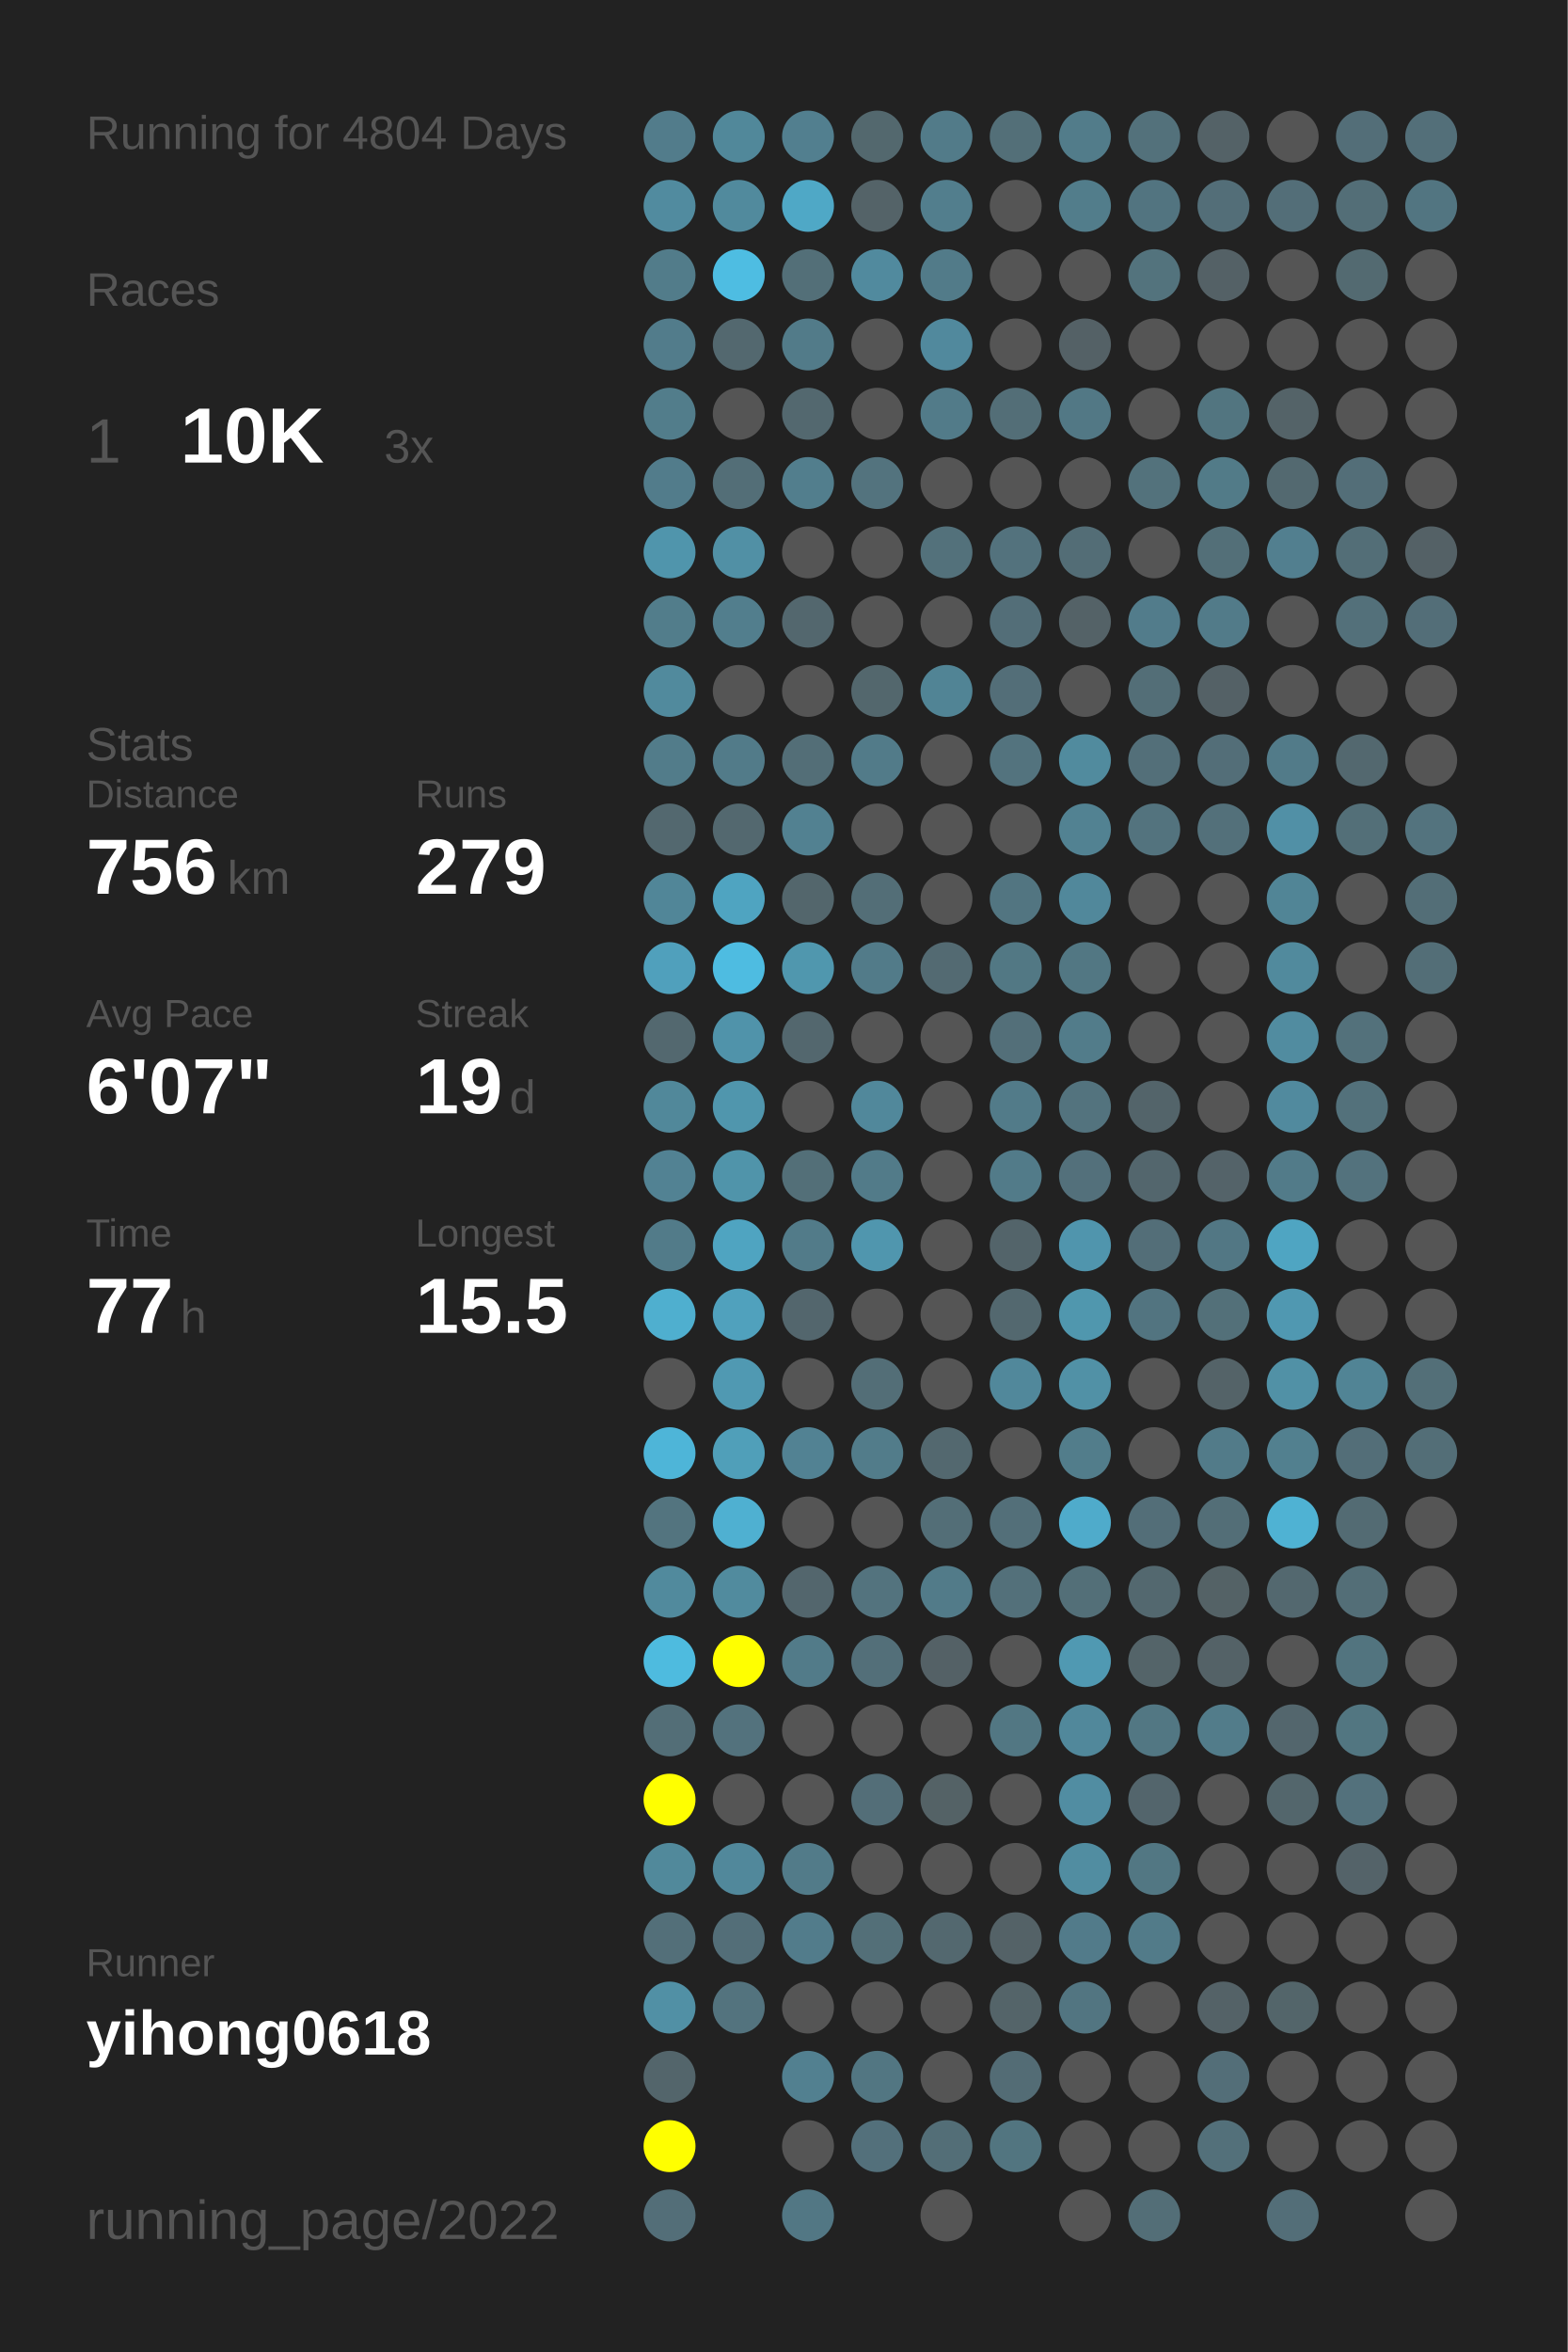
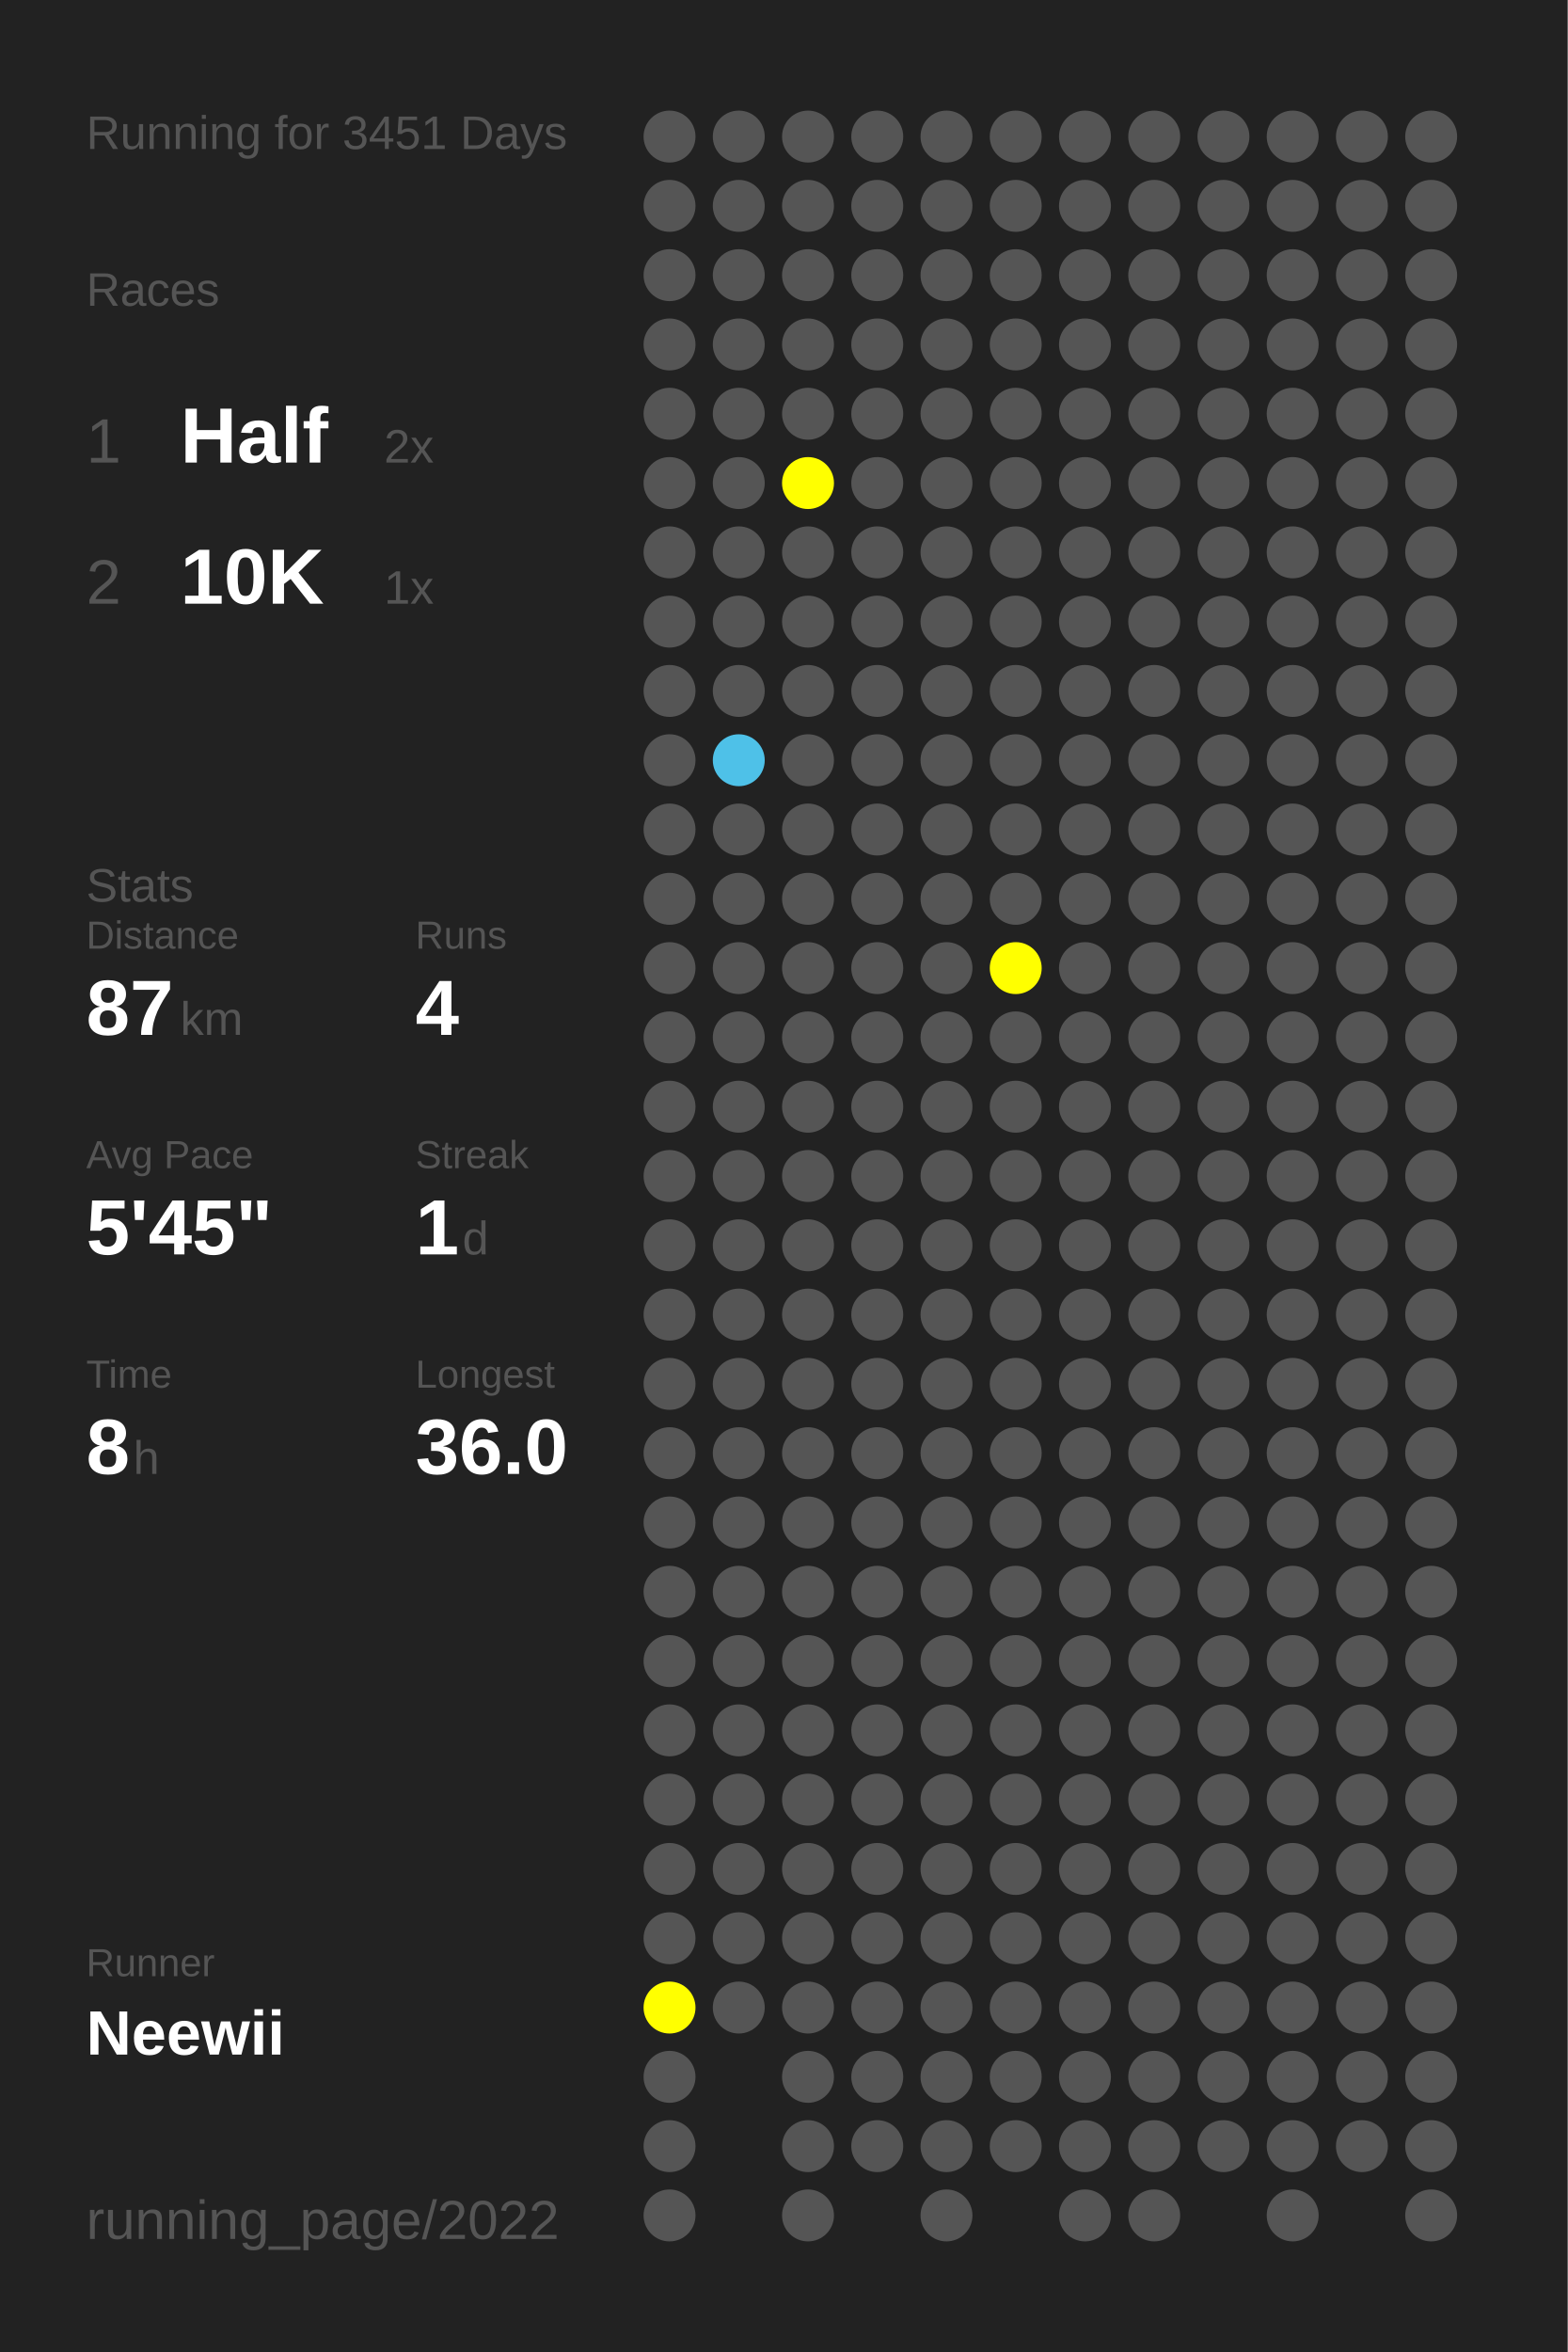
<svg xmlns="http://www.w3.org/2000/svg" baseProfile="full" height="300mm" version="1.1" viewBox="0,0,200,300" width="200mm">
  <defs />
  <rect fill="#222222" height="300" width="200" x="0" y="0" />
-   <text fill="#555555" style="font-size:6px; font-family:Arial;" x="11" y="19">Running for 4804 Days</text>
+   <text fill="#555555" style="font-size:6px; font-family:Arial;" x="11" y="19">Running for 3451 Days</text>
  <text fill="#555555" style="font-size:6px; font-family:Arial;" x="11" y="39">Races</text>
  <text fill="#555555" style="font-size:8px; font-family:Arial;" x="11" y="59">1</text>
-   <text fill="#FFFFFF" style="font-size:10px; font-family:Arial; font-weight:bold;" x="23" y="59">10K</text>
-   <text fill="#555555" style="font-size:6px; font-family:Arial;" x="49" y="59">3x</text>
-   <text fill="#555555" style="font-size:6px; font-family:Arial;" x="11" y="97">Stats</text>
-   <text fill="#555555" style="font-size:5px; font-family:Arial;" x="11" y="103">Distance</text>
-   <text fill="#FFFFFF" style="font-size:10px; font-family:Arial; font-weight:bold;" x="11" y="114">756</text>
-   <text fill="#555555" style="font-size:6px; font-family:Arial;" x="29" y="114">km</text>
-   <text fill="#555555" style="font-size:5px; font-family:Arial;" x="53" y="103">Runs</text>
-   <text fill="#FFFFFF" style="font-size:10px; font-family:Arial; font-weight:bold;" x="53" y="114">279</text>
-   <text fill="#555555" style="font-size:5px; font-family:Arial;" x="11" y="131">Avg Pace</text>
-   <text fill="#FFFFFF" style="font-size:10px; font-family:Arial; font-weight:bold;" x="11" y="142">6'07"</text>
-   <text fill="#555555" style="font-size:5px; font-family:Arial;" x="53" y="131">Streak</text>
-   <text fill="#FFFFFF" style="font-size:10px; font-family:Arial; font-weight:bold;" x="53" y="142">19</text>
-   <text fill="#555555" style="font-size:6px; font-family:Arial;" x="65" y="142">d</text>
-   <text fill="#555555" style="font-size:5px; font-family:Arial;" x="11" y="159">Time</text>
-   <text fill="#FFFFFF" style="font-size:10px; font-family:Arial; font-weight:bold;" x="11" y="170">77</text>
-   <text fill="#555555" style="font-size:6px; font-family:Arial;" x="23" y="170">h</text>
-   <text fill="#555555" style="font-size:5px; font-family:Arial;" x="53" y="159">Longest</text>
-   <text fill="#FFFFFF" style="font-size:10px; font-family:Arial; font-weight:bold;" x="53" y="170">15.5</text>
+   <text fill="#FFFFFF" style="font-size:10px; font-family:Arial; font-weight:bold;" x="23" y="59">Half</text>
+   <text fill="#555555" style="font-size:6px; font-family:Arial;" x="49" y="59">2x</text>
+   <text fill="#555555" style="font-size:8px; font-family:Arial;" x="11" y="77">2</text>
+   <text fill="#FFFFFF" style="font-size:10px; font-family:Arial; font-weight:bold;" x="23" y="77">10K</text>
+   <text fill="#555555" style="font-size:6px; font-family:Arial;" x="49" y="77">1x</text>
+   <text fill="#555555" style="font-size:6px; font-family:Arial;" x="11" y="115">Stats</text>
+   <text fill="#555555" style="font-size:5px; font-family:Arial;" x="11" y="121">Distance</text>
+   <text fill="#FFFFFF" style="font-size:10px; font-family:Arial; font-weight:bold;" x="11" y="132">87</text>
+   <text fill="#555555" style="font-size:6px; font-family:Arial;" x="23" y="132">km</text>
+   <text fill="#555555" style="font-size:5px; font-family:Arial;" x="53" y="121">Runs</text>
+   <text fill="#FFFFFF" style="font-size:10px; font-family:Arial; font-weight:bold;" x="53" y="132">4</text>
+   <text fill="#555555" style="font-size:5px; font-family:Arial;" x="11" y="149">Avg Pace</text>
+   <text fill="#FFFFFF" style="font-size:10px; font-family:Arial; font-weight:bold;" x="11" y="160">5'45"</text>
+   <text fill="#555555" style="font-size:5px; font-family:Arial;" x="53" y="149">Streak</text>
+   <text fill="#FFFFFF" style="font-size:10px; font-family:Arial; font-weight:bold;" x="53" y="160">1</text>
+   <text fill="#555555" style="font-size:6px; font-family:Arial;" x="59" y="160">d</text>
+   <text fill="#555555" style="font-size:5px; font-family:Arial;" x="11" y="177">Time</text>
+   <text fill="#FFFFFF" style="font-size:10px; font-family:Arial; font-weight:bold;" x="11" y="188">8</text>
+   <text fill="#555555" style="font-size:6px; font-family:Arial;" x="17" y="188">h</text>
+   <text fill="#555555" style="font-size:5px; font-family:Arial;" x="53" y="177">Longest</text>
+   <text fill="#FFFFFF" style="font-size:10px; font-family:Arial; font-weight:bold;" x="53" y="188">36.0</text>
  <text fill="#555555" style="font-size:5px; font-family:Arial;" x="11" y="252.065">Runner</text>
-   <text fill="#FFFFFF" style="font-size:8px; font-family:Arial; font-weight:bold;" x="11" y="262.065">yihong0618</text>
+   <text fill="#FFFFFF" style="font-size:8px; font-family:Arial; font-weight:bold;" x="11" y="262.065">Neewii</text>
  <text fill="#555555" style="font-size:7px; font-family:Arial;" x="11" y="285.581">running_page/2022</text>
-   <circle cx="85.417" cy="17.419" fill="#527c8b" r="3.312" />
-   <circle cx="85.417" cy="26.258" fill="#518b9f" r="3.312" />
-   <circle cx="85.417" cy="35.097" fill="#527c8a" r="3.312" />
-   <circle cx="85.417" cy="43.935" fill="#527c8b" r="3.312" />
-   <circle cx="85.417" cy="52.774" fill="#527d8b" r="3.312" />
-   <circle cx="85.417" cy="61.613" fill="#527c8b" r="3.312" />
-   <circle cx="85.417" cy="70.452" fill="#5095ac" r="3.312" />
-   <circle cx="85.417" cy="79.29" fill="#527d8b" r="3.312" />
-   <circle cx="85.417" cy="88.129" fill="#518a9d" r="3.312" />
-   <circle cx="85.417" cy="96.968" fill="#527c8a" r="3.312" />
-   <circle cx="85.417" cy="105.806" fill="#53686f" r="3.312" />
-   <circle cx="85.417" cy="114.645" fill="#518698" r="3.312" />
-   <circle cx="85.417" cy="123.484" fill="#50a0bc" r="3.312" />
-   <circle cx="85.417" cy="132.323" fill="#53686f" r="3.312" />
-   <circle cx="85.417" cy="141.161" fill="#51889a" r="3.312" />
-   <circle cx="85.417" cy="150" fill="#528293" r="3.312" />
-   <circle cx="85.417" cy="158.839" fill="#527b89" r="3.312" />
-   <circle cx="85.417" cy="167.677" fill="#4fafcf" r="3.312" />
+   <circle cx="85.417" cy="17.419" fill="#555555" r="3.312" />
+   <circle cx="85.417" cy="26.258" fill="#555555" r="3.312" />
+   <circle cx="85.417" cy="35.097" fill="#555555" r="3.312" />
+   <circle cx="85.417" cy="43.935" fill="#555555" r="3.312" />
+   <circle cx="85.417" cy="52.774" fill="#555555" r="3.312" />
+   <circle cx="85.417" cy="61.613" fill="#555555" r="3.312" />
+   <circle cx="85.417" cy="70.452" fill="#555555" r="3.312" />
+   <circle cx="85.417" cy="79.29" fill="#555555" r="3.312" />
+   <circle cx="85.417" cy="88.129" fill="#555555" r="3.312" />
+   <circle cx="85.417" cy="96.968" fill="#555555" r="3.312" />
+   <circle cx="85.417" cy="105.806" fill="#555555" r="3.312" />
+   <circle cx="85.417" cy="114.645" fill="#555555" r="3.312" />
+   <circle cx="85.417" cy="123.484" fill="#555555" r="3.312" />
+   <circle cx="85.417" cy="132.323" fill="#555555" r="3.312" />
+   <circle cx="85.417" cy="141.161" fill="#555555" r="3.312" />
+   <circle cx="85.417" cy="150" fill="#555555" r="3.312" />
+   <circle cx="85.417" cy="158.839" fill="#555555" r="3.312" />
+   <circle cx="85.417" cy="167.677" fill="#555555" r="3.312" />
  <circle cx="85.417" cy="176.516" fill="#555555" r="3.312" />
-   <circle cx="85.417" cy="185.355" fill="#4eb5d8" r="3.312" />
-   <circle cx="85.417" cy="194.194" fill="#53747f" r="3.312" />
-   <circle cx="85.417" cy="203.032" fill="#518a9d" r="3.312" />
-   <circle cx="85.417" cy="211.871" fill="#4ebbdf" r="3.312" />
-   <circle cx="85.417" cy="220.71" fill="#536e77" r="3.312" />
-   <circle cx="85.417" cy="229.548" fill="#FFFF00" r="3.312" />
-   <circle cx="85.417" cy="238.387" fill="#51899b" r="3.312" />
-   <circle cx="85.417" cy="247.226" fill="#536f79" r="3.312" />
-   <circle cx="85.417" cy="256.065" fill="#5190a5" r="3.312" />
-   <circle cx="85.417" cy="264.903" fill="#53656b" r="3.312" />
-   <circle cx="85.417" cy="273.742" fill="#FFFF00" r="3.312" />
-   <circle cx="85.417" cy="282.581" fill="#536e78" r="3.312" />
-   <circle cx="94.25" cy="17.419" fill="#51889a" r="3.312" />
-   <circle cx="94.25" cy="26.258" fill="#518a9d" r="3.312" />
-   <circle cx="94.25" cy="35.097" fill="#4ebde2" r="3.312" />
-   <circle cx="94.25" cy="43.935" fill="#53686f" r="3.312" />
+   <circle cx="85.417" cy="185.355" fill="#555555" r="3.312" />
+   <circle cx="85.417" cy="194.194" fill="#555555" r="3.312" />
+   <circle cx="85.417" cy="203.032" fill="#555555" r="3.312" />
+   <circle cx="85.417" cy="211.871" fill="#555555" r="3.312" />
+   <circle cx="85.417" cy="220.71" fill="#555555" r="3.312" />
+   <circle cx="85.417" cy="229.548" fill="#555555" r="3.312" />
+   <circle cx="85.417" cy="238.387" fill="#555555" r="3.312" />
+   <circle cx="85.417" cy="247.226" fill="#555555" r="3.312" />
+   <circle cx="85.417" cy="256.065" fill="#FFFF00" r="3.312" />
+   <circle cx="85.417" cy="264.903" fill="#555555" r="3.312" />
+   <circle cx="85.417" cy="273.742" fill="#555555" r="3.312" />
+   <circle cx="85.417" cy="282.581" fill="#555555" r="3.312" />
+   <circle cx="94.25" cy="17.419" fill="#555555" r="3.312" />
+   <circle cx="94.25" cy="26.258" fill="#555555" r="3.312" />
+   <circle cx="94.25" cy="35.097" fill="#555555" r="3.312" />
+   <circle cx="94.25" cy="43.935" fill="#555555" r="3.312" />
  <circle cx="94.25" cy="52.774" fill="#555555" r="3.312" />
-   <circle cx="94.25" cy="61.613" fill="#536e77" r="3.312" />
-   <circle cx="94.25" cy="70.452" fill="#5190a5" r="3.312" />
-   <circle cx="94.25" cy="79.29" fill="#527e8d" r="3.312" />
+   <circle cx="94.25" cy="61.613" fill="#555555" r="3.312" />
+   <circle cx="94.25" cy="70.452" fill="#555555" r="3.312" />
+   <circle cx="94.25" cy="79.29" fill="#555555" r="3.312" />
  <circle cx="94.25" cy="88.129" fill="#555555" r="3.312" />
-   <circle cx="94.25" cy="96.968" fill="#527b89" r="3.312" />
-   <circle cx="94.25" cy="105.806" fill="#53686f" r="3.312" />
-   <circle cx="94.25" cy="114.645" fill="#4fa4c1" r="3.312" />
-   <circle cx="94.25" cy="123.484" fill="#4ebce1" r="3.312" />
-   <circle cx="94.25" cy="132.323" fill="#5093aa" r="3.312" />
-   <circle cx="94.25" cy="141.161" fill="#5096ad" r="3.312" />
-   <circle cx="94.25" cy="150" fill="#5094aa" r="3.312" />
-   <circle cx="94.25" cy="158.839" fill="#4fa4c1" r="3.312" />
-   <circle cx="94.25" cy="167.677" fill="#50a1bd" r="3.312" />
-   <circle cx="94.25" cy="176.516" fill="#5099b2" r="3.312" />
-   <circle cx="94.25" cy="185.355" fill="#509fb9" r="3.312" />
-   <circle cx="94.25" cy="194.194" fill="#4fb0d1" r="3.312" />
-   <circle cx="94.25" cy="203.032" fill="#518b9e" r="3.312" />
-   <circle cx="94.25" cy="211.871" fill="#FFFF00" r="3.312" />
-   <circle cx="94.25" cy="220.71" fill="#53727d" r="3.312" />
+   <circle cx="94.25" cy="96.968" fill="#4ec1e8" r="3.312" />
+   <circle cx="94.25" cy="105.806" fill="#555555" r="3.312" />
+   <circle cx="94.25" cy="114.645" fill="#555555" r="3.312" />
+   <circle cx="94.25" cy="123.484" fill="#555555" r="3.312" />
+   <circle cx="94.25" cy="132.323" fill="#555555" r="3.312" />
+   <circle cx="94.25" cy="141.161" fill="#555555" r="3.312" />
+   <circle cx="94.25" cy="150" fill="#555555" r="3.312" />
+   <circle cx="94.25" cy="158.839" fill="#555555" r="3.312" />
+   <circle cx="94.25" cy="167.677" fill="#555555" r="3.312" />
+   <circle cx="94.25" cy="176.516" fill="#555555" r="3.312" />
+   <circle cx="94.25" cy="185.355" fill="#555555" r="3.312" />
+   <circle cx="94.25" cy="194.194" fill="#555555" r="3.312" />
+   <circle cx="94.25" cy="203.032" fill="#555555" r="3.312" />
+   <circle cx="94.25" cy="211.871" fill="#555555" r="3.312" />
+   <circle cx="94.25" cy="220.71" fill="#555555" r="3.312" />
  <circle cx="94.25" cy="229.548" fill="#555555" r="3.312" />
-   <circle cx="94.25" cy="238.387" fill="#51889b" r="3.312" />
-   <circle cx="94.25" cy="247.226" fill="#536e78" r="3.312" />
-   <circle cx="94.25" cy="256.065" fill="#53737e" r="3.312" />
-   <circle cx="103.083" cy="17.419" fill="#527f8f" r="3.312" />
-   <circle cx="103.083" cy="26.258" fill="#4fa8c6" r="3.312" />
-   <circle cx="103.083" cy="35.097" fill="#536f78" r="3.312" />
-   <circle cx="103.083" cy="43.935" fill="#527b89" r="3.312" />
-   <circle cx="103.083" cy="52.774" fill="#53686f" r="3.312" />
-   <circle cx="103.083" cy="61.613" fill="#527e8d" r="3.312" />
+   <circle cx="94.25" cy="238.387" fill="#555555" r="3.312" />
+   <circle cx="94.25" cy="247.226" fill="#555555" r="3.312" />
+   <circle cx="94.25" cy="256.065" fill="#555555" r="3.312" />
+   <circle cx="103.083" cy="17.419" fill="#555555" r="3.312" />
+   <circle cx="103.083" cy="26.258" fill="#555555" r="3.312" />
+   <circle cx="103.083" cy="35.097" fill="#555555" r="3.312" />
+   <circle cx="103.083" cy="43.935" fill="#555555" r="3.312" />
+   <circle cx="103.083" cy="52.774" fill="#555555" r="3.312" />
+   <circle cx="103.083" cy="61.613" fill="#FFFF00" r="3.312" />
  <circle cx="103.083" cy="70.452" fill="#555555" r="3.312" />
-   <circle cx="103.083" cy="79.29" fill="#53676e" r="3.312" />
+   <circle cx="103.083" cy="79.29" fill="#555555" r="3.312" />
  <circle cx="103.083" cy="88.129" fill="#555555" r="3.312" />
-   <circle cx="103.083" cy="96.968" fill="#536e77" r="3.312" />
-   <circle cx="103.083" cy="105.806" fill="#528191" r="3.312" />
-   <circle cx="103.083" cy="114.645" fill="#53666c" r="3.312" />
-   <circle cx="103.083" cy="123.484" fill="#5097ae" r="3.312" />
-   <circle cx="103.083" cy="132.323" fill="#53676e" r="3.312" />
+   <circle cx="103.083" cy="96.968" fill="#555555" r="3.312" />
+   <circle cx="103.083" cy="105.806" fill="#555555" r="3.312" />
+   <circle cx="103.083" cy="114.645" fill="#555555" r="3.312" />
+   <circle cx="103.083" cy="123.484" fill="#555555" r="3.312" />
+   <circle cx="103.083" cy="132.323" fill="#555555" r="3.312" />
  <circle cx="103.083" cy="141.161" fill="#555555" r="3.312" />
-   <circle cx="103.083" cy="150" fill="#536f78" r="3.312" />
-   <circle cx="103.083" cy="158.839" fill="#527b89" r="3.312" />
-   <circle cx="103.083" cy="167.677" fill="#53666d" r="3.312" />
+   <circle cx="103.083" cy="150" fill="#555555" r="3.312" />
+   <circle cx="103.083" cy="158.839" fill="#555555" r="3.312" />
+   <circle cx="103.083" cy="167.677" fill="#555555" r="3.312" />
  <circle cx="103.083" cy="176.516" fill="#555555" r="3.312" />
-   <circle cx="103.083" cy="185.355" fill="#528293" r="3.312" />
+   <circle cx="103.083" cy="185.355" fill="#555555" r="3.312" />
  <circle cx="103.083" cy="194.194" fill="#555555" r="3.312" />
-   <circle cx="103.083" cy="203.032" fill="#53666d" r="3.312" />
-   <circle cx="103.083" cy="211.871" fill="#527b89" r="3.312" />
+   <circle cx="103.083" cy="203.032" fill="#555555" r="3.312" />
+   <circle cx="103.083" cy="211.871" fill="#555555" r="3.312" />
  <circle cx="103.083" cy="220.71" fill="#555555" r="3.312" />
  <circle cx="103.083" cy="229.548" fill="#555555" r="3.312" />
-   <circle cx="103.083" cy="238.387" fill="#527b89" r="3.312" />
-   <circle cx="103.083" cy="247.226" fill="#527c8b" r="3.312" />
+   <circle cx="103.083" cy="238.387" fill="#555555" r="3.312" />
+   <circle cx="103.083" cy="247.226" fill="#555555" r="3.312" />
  <circle cx="103.083" cy="256.065" fill="#555555" r="3.312" />
-   <circle cx="103.083" cy="264.903" fill="#528090" r="3.312" />
+   <circle cx="103.083" cy="264.903" fill="#555555" r="3.312" />
  <circle cx="103.083" cy="273.742" fill="#555555" r="3.312" />
-   <circle cx="103.083" cy="282.581" fill="#527784" r="3.312" />
-   <circle cx="111.917" cy="17.419" fill="#53686e" r="3.312" />
-   <circle cx="111.917" cy="26.258" fill="#546368" r="3.312" />
-   <circle cx="111.917" cy="35.097" fill="#518a9e" r="3.312" />
+   <circle cx="103.083" cy="282.581" fill="#555555" r="3.312" />
+   <circle cx="111.917" cy="17.419" fill="#555555" r="3.312" />
+   <circle cx="111.917" cy="26.258" fill="#555555" r="3.312" />
+   <circle cx="111.917" cy="35.097" fill="#555555" r="3.312" />
  <circle cx="111.917" cy="43.935" fill="#555555" r="3.312" />
  <circle cx="111.917" cy="52.774" fill="#555555" r="3.312" />
-   <circle cx="111.917" cy="61.613" fill="#53737e" r="3.312" />
+   <circle cx="111.917" cy="61.613" fill="#555555" r="3.312" />
  <circle cx="111.917" cy="70.452" fill="#555555" r="3.312" />
  <circle cx="111.917" cy="79.29" fill="#555555" r="3.312" />
-   <circle cx="111.917" cy="88.129" fill="#53676d" r="3.312" />
-   <circle cx="111.917" cy="96.968" fill="#527b89" r="3.312" />
+   <circle cx="111.917" cy="88.129" fill="#555555" r="3.312" />
+   <circle cx="111.917" cy="96.968" fill="#555555" r="3.312" />
  <circle cx="111.917" cy="105.806" fill="#555555" r="3.312" />
-   <circle cx="111.917" cy="114.645" fill="#536e77" r="3.312" />
-   <circle cx="111.917" cy="123.484" fill="#527b89" r="3.312" />
+   <circle cx="111.917" cy="114.645" fill="#555555" r="3.312" />
+   <circle cx="111.917" cy="123.484" fill="#555555" r="3.312" />
  <circle cx="111.917" cy="132.323" fill="#555555" r="3.312" />
-   <circle cx="111.917" cy="141.161" fill="#51889b" r="3.312" />
-   <circle cx="111.917" cy="150" fill="#527b89" r="3.312" />
-   <circle cx="111.917" cy="158.839" fill="#5096ae" r="3.312" />
+   <circle cx="111.917" cy="141.161" fill="#555555" r="3.312" />
+   <circle cx="111.917" cy="150" fill="#555555" r="3.312" />
+   <circle cx="111.917" cy="158.839" fill="#555555" r="3.312" />
  <circle cx="111.917" cy="167.677" fill="#555555" r="3.312" />
-   <circle cx="111.917" cy="176.516" fill="#536e77" r="3.312" />
-   <circle cx="111.917" cy="185.355" fill="#527c8a" r="3.312" />
+   <circle cx="111.917" cy="176.516" fill="#555555" r="3.312" />
+   <circle cx="111.917" cy="185.355" fill="#555555" r="3.312" />
  <circle cx="111.917" cy="194.194" fill="#555555" r="3.312" />
-   <circle cx="111.917" cy="203.032" fill="#53737e" r="3.312" />
-   <circle cx="111.917" cy="211.871" fill="#536f79" r="3.312" />
+   <circle cx="111.917" cy="203.032" fill="#555555" r="3.312" />
+   <circle cx="111.917" cy="211.871" fill="#555555" r="3.312" />
  <circle cx="111.917" cy="220.71" fill="#555555" r="3.312" />
-   <circle cx="111.917" cy="229.548" fill="#536e78" r="3.312" />
+   <circle cx="111.917" cy="229.548" fill="#555555" r="3.312" />
  <circle cx="111.917" cy="238.387" fill="#555555" r="3.312" />
-   <circle cx="111.917" cy="247.226" fill="#536f78" r="3.312" />
+   <circle cx="111.917" cy="247.226" fill="#555555" r="3.312" />
  <circle cx="111.917" cy="256.065" fill="#555555" r="3.312" />
-   <circle cx="111.917" cy="264.903" fill="#527682" r="3.312" />
-   <circle cx="111.917" cy="273.742" fill="#53707b" r="3.312" />
-   <circle cx="120.75" cy="17.419" fill="#527b89" r="3.312" />
-   <circle cx="120.75" cy="26.258" fill="#527e8d" r="3.312" />
-   <circle cx="120.75" cy="35.097" fill="#527b89" r="3.312" />
-   <circle cx="120.75" cy="43.935" fill="#51899d" r="3.312" />
-   <circle cx="120.75" cy="52.774" fill="#527b89" r="3.312" />
+   <circle cx="111.917" cy="264.903" fill="#555555" r="3.312" />
+   <circle cx="111.917" cy="273.742" fill="#555555" r="3.312" />
+   <circle cx="120.75" cy="17.419" fill="#555555" r="3.312" />
+   <circle cx="120.75" cy="26.258" fill="#555555" r="3.312" />
+   <circle cx="120.75" cy="35.097" fill="#555555" r="3.312" />
+   <circle cx="120.75" cy="43.935" fill="#555555" r="3.312" />
+   <circle cx="120.75" cy="52.774" fill="#555555" r="3.312" />
  <circle cx="120.75" cy="61.613" fill="#555555" r="3.312" />
-   <circle cx="120.75" cy="70.452" fill="#53717b" r="3.312" />
+   <circle cx="120.75" cy="70.452" fill="#555555" r="3.312" />
  <circle cx="120.75" cy="79.29" fill="#555555" r="3.312" />
-   <circle cx="120.75" cy="88.129" fill="#518495" r="3.312" />
+   <circle cx="120.75" cy="88.129" fill="#555555" r="3.312" />
  <circle cx="120.75" cy="96.968" fill="#555555" r="3.312" />
  <circle cx="120.75" cy="105.806" fill="#555555" r="3.312" />
  <circle cx="120.75" cy="114.645" fill="#555555" r="3.312" />
-   <circle cx="120.75" cy="123.484" fill="#536a72" r="3.312" />
+   <circle cx="120.75" cy="123.484" fill="#555555" r="3.312" />
  <circle cx="120.75" cy="132.323" fill="#555555" r="3.312" />
  <circle cx="120.75" cy="141.161" fill="#555555" r="3.312" />
  <circle cx="120.75" cy="150" fill="#555555" r="3.312" />
  <circle cx="120.75" cy="158.839" fill="#555555" r="3.312" />
  <circle cx="120.75" cy="167.677" fill="#555555" r="3.312" />
  <circle cx="120.75" cy="176.516" fill="#555555" r="3.312" />
-   <circle cx="120.75" cy="185.355" fill="#53686f" r="3.312" />
-   <circle cx="120.75" cy="194.194" fill="#536e77" r="3.312" />
-   <circle cx="120.75" cy="203.032" fill="#527b89" r="3.312" />
-   <circle cx="120.75" cy="211.871" fill="#546166" r="3.312" />
+   <circle cx="120.75" cy="185.355" fill="#555555" r="3.312" />
+   <circle cx="120.75" cy="194.194" fill="#555555" r="3.312" />
+   <circle cx="120.75" cy="203.032" fill="#555555" r="3.312" />
+   <circle cx="120.75" cy="211.871" fill="#555555" r="3.312" />
  <circle cx="120.75" cy="220.71" fill="#555555" r="3.312" />
-   <circle cx="120.75" cy="229.548" fill="#546266" r="3.312" />
+   <circle cx="120.75" cy="229.548" fill="#555555" r="3.312" />
  <circle cx="120.75" cy="238.387" fill="#555555" r="3.312" />
-   <circle cx="120.75" cy="247.226" fill="#53686f" r="3.312" />
+   <circle cx="120.75" cy="247.226" fill="#555555" r="3.312" />
  <circle cx="120.75" cy="256.065" fill="#555555" r="3.312" />
  <circle cx="120.75" cy="264.903" fill="#555555" r="3.312" />
-   <circle cx="120.75" cy="273.742" fill="#536e77" r="3.312" />
+   <circle cx="120.75" cy="273.742" fill="#555555" r="3.312" />
  <circle cx="120.75" cy="282.581" fill="#555555" r="3.312" />
-   <circle cx="129.583" cy="17.419" fill="#536f78" r="3.312" />
+   <circle cx="129.583" cy="17.419" fill="#555555" r="3.312" />
  <circle cx="129.583" cy="26.258" fill="#555555" r="3.312" />
  <circle cx="129.583" cy="35.097" fill="#555555" r="3.312" />
  <circle cx="129.583" cy="43.935" fill="#555555" r="3.312" />
-   <circle cx="129.583" cy="52.774" fill="#536e77" r="3.312" />
+   <circle cx="129.583" cy="52.774" fill="#555555" r="3.312" />
  <circle cx="129.583" cy="61.613" fill="#555555" r="3.312" />
-   <circle cx="129.583" cy="70.452" fill="#53727d" r="3.312" />
-   <circle cx="129.583" cy="79.29" fill="#536e78" r="3.312" />
-   <circle cx="129.583" cy="88.129" fill="#536e78" r="3.312" />
-   <circle cx="129.583" cy="96.968" fill="#53737e" r="3.312" />
+   <circle cx="129.583" cy="70.452" fill="#555555" r="3.312" />
+   <circle cx="129.583" cy="79.29" fill="#555555" r="3.312" />
+   <circle cx="129.583" cy="88.129" fill="#555555" r="3.312" />
+   <circle cx="129.583" cy="96.968" fill="#555555" r="3.312" />
  <circle cx="129.583" cy="105.806" fill="#555555" r="3.312" />
-   <circle cx="129.583" cy="114.645" fill="#527581" r="3.312" />
-   <circle cx="129.583" cy="123.484" fill="#527884" r="3.312" />
-   <circle cx="129.583" cy="132.323" fill="#536f79" r="3.312" />
-   <circle cx="129.583" cy="141.161" fill="#527b89" r="3.312" />
-   <circle cx="129.583" cy="150" fill="#527b89" r="3.312" />
-   <circle cx="129.583" cy="158.839" fill="#53646a" r="3.312" />
-   <circle cx="129.583" cy="167.677" fill="#53686f" r="3.312" />
-   <circle cx="129.583" cy="176.516" fill="#51889b" r="3.312" />
+   <circle cx="129.583" cy="114.645" fill="#555555" r="3.312" />
+   <circle cx="129.583" cy="123.484" fill="#FFFF00" r="3.312" />
+   <circle cx="129.583" cy="132.323" fill="#555555" r="3.312" />
+   <circle cx="129.583" cy="141.161" fill="#555555" r="3.312" />
+   <circle cx="129.583" cy="150" fill="#555555" r="3.312" />
+   <circle cx="129.583" cy="158.839" fill="#555555" r="3.312" />
+   <circle cx="129.583" cy="167.677" fill="#555555" r="3.312" />
+   <circle cx="129.583" cy="176.516" fill="#555555" r="3.312" />
  <circle cx="129.583" cy="185.355" fill="#555555" r="3.312" />
-   <circle cx="129.583" cy="194.194" fill="#536f79" r="3.312" />
-   <circle cx="129.583" cy="203.032" fill="#53707a" r="3.312" />
+   <circle cx="129.583" cy="194.194" fill="#555555" r="3.312" />
+   <circle cx="129.583" cy="203.032" fill="#555555" r="3.312" />
  <circle cx="129.583" cy="211.871" fill="#555555" r="3.312" />
-   <circle cx="129.583" cy="220.71" fill="#527783" r="3.312" />
+   <circle cx="129.583" cy="220.71" fill="#555555" r="3.312" />
  <circle cx="129.583" cy="229.548" fill="#555555" r="3.312" />
  <circle cx="129.583" cy="238.387" fill="#555555" r="3.312" />
-   <circle cx="129.583" cy="247.226" fill="#546267" r="3.312" />
-   <circle cx="129.583" cy="256.065" fill="#546469" r="3.312" />
-   <circle cx="129.583" cy="264.903" fill="#536c75" r="3.312" />
-   <circle cx="129.583" cy="273.742" fill="#527580" r="3.312" />
-   <circle cx="138.417" cy="17.419" fill="#527c8a" r="3.312" />
-   <circle cx="138.417" cy="26.258" fill="#527d8b" r="3.312" />
+   <circle cx="129.583" cy="247.226" fill="#555555" r="3.312" />
+   <circle cx="129.583" cy="256.065" fill="#555555" r="3.312" />
+   <circle cx="129.583" cy="264.903" fill="#555555" r="3.312" />
+   <circle cx="129.583" cy="273.742" fill="#555555" r="3.312" />
+   <circle cx="138.417" cy="17.419" fill="#555555" r="3.312" />
+   <circle cx="138.417" cy="26.258" fill="#555555" r="3.312" />
  <circle cx="138.417" cy="35.097" fill="#555555" r="3.312" />
-   <circle cx="138.417" cy="43.935" fill="#546166" r="3.312" />
-   <circle cx="138.417" cy="52.774" fill="#527885" r="3.312" />
+   <circle cx="138.417" cy="43.935" fill="#555555" r="3.312" />
+   <circle cx="138.417" cy="52.774" fill="#555555" r="3.312" />
  <circle cx="138.417" cy="61.613" fill="#555555" r="3.312" />
-   <circle cx="138.417" cy="70.452" fill="#536d76" r="3.312" />
-   <circle cx="138.417" cy="79.29" fill="#546267" r="3.312" />
+   <circle cx="138.417" cy="70.452" fill="#555555" r="3.312" />
+   <circle cx="138.417" cy="79.29" fill="#555555" r="3.312" />
  <circle cx="138.417" cy="88.129" fill="#555555" r="3.312" />
-   <circle cx="138.417" cy="96.968" fill="#518b9e" r="3.312" />
-   <circle cx="138.417" cy="105.806" fill="#528292" r="3.312" />
-   <circle cx="138.417" cy="114.645" fill="#51889b" r="3.312" />
-   <circle cx="138.417" cy="123.484" fill="#527783" r="3.312" />
-   <circle cx="138.417" cy="132.323" fill="#527c8a" r="3.312" />
-   <circle cx="138.417" cy="141.161" fill="#53737e" r="3.312" />
-   <circle cx="138.417" cy="150" fill="#53707b" r="3.312" />
-   <circle cx="138.417" cy="158.839" fill="#5095ad" r="3.312" />
-   <circle cx="138.417" cy="167.677" fill="#5097ae" r="3.312" />
-   <circle cx="138.417" cy="176.516" fill="#5191a6" r="3.312" />
-   <circle cx="138.417" cy="185.355" fill="#527d8b" r="3.312" />
-   <circle cx="138.417" cy="194.194" fill="#4fabcb" r="3.312" />
-   <circle cx="138.417" cy="203.032" fill="#536f78" r="3.312" />
-   <circle cx="138.417" cy="211.871" fill="#5099b2" r="3.312" />
-   <circle cx="138.417" cy="220.71" fill="#51889b" r="3.312" />
-   <circle cx="138.417" cy="229.548" fill="#518da2" r="3.312" />
-   <circle cx="138.417" cy="238.387" fill="#518da1" r="3.312" />
-   <circle cx="138.417" cy="247.226" fill="#527b8a" r="3.312" />
-   <circle cx="138.417" cy="256.065" fill="#527581" r="3.312" />
+   <circle cx="138.417" cy="96.968" fill="#555555" r="3.312" />
+   <circle cx="138.417" cy="105.806" fill="#555555" r="3.312" />
+   <circle cx="138.417" cy="114.645" fill="#555555" r="3.312" />
+   <circle cx="138.417" cy="123.484" fill="#555555" r="3.312" />
+   <circle cx="138.417" cy="132.323" fill="#555555" r="3.312" />
+   <circle cx="138.417" cy="141.161" fill="#555555" r="3.312" />
+   <circle cx="138.417" cy="150" fill="#555555" r="3.312" />
+   <circle cx="138.417" cy="158.839" fill="#555555" r="3.312" />
+   <circle cx="138.417" cy="167.677" fill="#555555" r="3.312" />
+   <circle cx="138.417" cy="176.516" fill="#555555" r="3.312" />
+   <circle cx="138.417" cy="185.355" fill="#555555" r="3.312" />
+   <circle cx="138.417" cy="194.194" fill="#555555" r="3.312" />
+   <circle cx="138.417" cy="203.032" fill="#555555" r="3.312" />
+   <circle cx="138.417" cy="211.871" fill="#555555" r="3.312" />
+   <circle cx="138.417" cy="220.71" fill="#555555" r="3.312" />
+   <circle cx="138.417" cy="229.548" fill="#555555" r="3.312" />
+   <circle cx="138.417" cy="238.387" fill="#555555" r="3.312" />
+   <circle cx="138.417" cy="247.226" fill="#555555" r="3.312" />
+   <circle cx="138.417" cy="256.065" fill="#555555" r="3.312" />
  <circle cx="138.417" cy="264.903" fill="#555555" r="3.312" />
  <circle cx="138.417" cy="273.742" fill="#555555" r="3.312" />
  <circle cx="138.417" cy="282.581" fill="#555555" r="3.312" />
-   <circle cx="147.25" cy="17.419" fill="#53717b" r="3.312" />
-   <circle cx="147.25" cy="26.258" fill="#527480" r="3.312" />
-   <circle cx="147.25" cy="35.097" fill="#53737d" r="3.312" />
+   <circle cx="147.25" cy="17.419" fill="#555555" r="3.312" />
+   <circle cx="147.25" cy="26.258" fill="#555555" r="3.312" />
+   <circle cx="147.25" cy="35.097" fill="#555555" r="3.312" />
  <circle cx="147.25" cy="43.935" fill="#555555" r="3.312" />
  <circle cx="147.25" cy="52.774" fill="#555555" r="3.312" />
-   <circle cx="147.25" cy="61.613" fill="#53727c" r="3.312" />
+   <circle cx="147.25" cy="61.613" fill="#555555" r="3.312" />
  <circle cx="147.25" cy="70.452" fill="#555555" r="3.312" />
-   <circle cx="147.25" cy="79.29" fill="#527c8b" r="3.312" />
-   <circle cx="147.25" cy="88.129" fill="#536e77" r="3.312" />
-   <circle cx="147.25" cy="96.968" fill="#536f79" r="3.312" />
-   <circle cx="147.25" cy="105.806" fill="#53737e" r="3.312" />
+   <circle cx="147.25" cy="79.29" fill="#555555" r="3.312" />
+   <circle cx="147.25" cy="88.129" fill="#555555" r="3.312" />
+   <circle cx="147.25" cy="96.968" fill="#555555" r="3.312" />
+   <circle cx="147.25" cy="105.806" fill="#555555" r="3.312" />
  <circle cx="147.25" cy="114.645" fill="#555555" r="3.312" />
  <circle cx="147.25" cy="123.484" fill="#555555" r="3.312" />
  <circle cx="147.25" cy="132.323" fill="#555555" r="3.312" />
-   <circle cx="147.25" cy="141.161" fill="#53646a" r="3.312" />
-   <circle cx="147.25" cy="150" fill="#53666d" r="3.312" />
-   <circle cx="147.25" cy="158.839" fill="#536e78" r="3.312" />
-   <circle cx="147.25" cy="167.677" fill="#527480" r="3.312" />
+   <circle cx="147.25" cy="141.161" fill="#555555" r="3.312" />
+   <circle cx="147.25" cy="150" fill="#555555" r="3.312" />
+   <circle cx="147.25" cy="158.839" fill="#555555" r="3.312" />
+   <circle cx="147.25" cy="167.677" fill="#555555" r="3.312" />
  <circle cx="147.25" cy="176.516" fill="#555555" r="3.312" />
  <circle cx="147.25" cy="185.355" fill="#555555" r="3.312" />
-   <circle cx="147.25" cy="194.194" fill="#536e78" r="3.312" />
-   <circle cx="147.25" cy="203.032" fill="#53686f" r="3.312" />
-   <circle cx="147.25" cy="211.871" fill="#546469" r="3.312" />
-   <circle cx="147.25" cy="220.71" fill="#527783" r="3.312" />
-   <circle cx="147.25" cy="229.548" fill="#53656c" r="3.312" />
-   <circle cx="147.25" cy="238.387" fill="#527783" r="3.312" />
-   <circle cx="147.25" cy="247.226" fill="#527b89" r="3.312" />
+   <circle cx="147.25" cy="194.194" fill="#555555" r="3.312" />
+   <circle cx="147.25" cy="203.032" fill="#555555" r="3.312" />
+   <circle cx="147.25" cy="211.871" fill="#555555" r="3.312" />
+   <circle cx="147.25" cy="220.71" fill="#555555" r="3.312" />
+   <circle cx="147.25" cy="229.548" fill="#555555" r="3.312" />
+   <circle cx="147.25" cy="238.387" fill="#555555" r="3.312" />
+   <circle cx="147.25" cy="247.226" fill="#555555" r="3.312" />
  <circle cx="147.25" cy="256.065" fill="#555555" r="3.312" />
  <circle cx="147.25" cy="264.903" fill="#555555" r="3.312" />
  <circle cx="147.25" cy="273.742" fill="#555555" r="3.312" />
-   <circle cx="147.25" cy="282.581" fill="#536e77" r="3.312" />
-   <circle cx="156.083" cy="17.419" fill="#546267" r="3.312" />
-   <circle cx="156.083" cy="26.258" fill="#536e78" r="3.312" />
-   <circle cx="156.083" cy="35.097" fill="#546166" r="3.312" />
+   <circle cx="147.25" cy="282.581" fill="#555555" r="3.312" />
+   <circle cx="156.083" cy="17.419" fill="#555555" r="3.312" />
+   <circle cx="156.083" cy="26.258" fill="#555555" r="3.312" />
+   <circle cx="156.083" cy="35.097" fill="#555555" r="3.312" />
  <circle cx="156.083" cy="43.935" fill="#555555" r="3.312" />
-   <circle cx="156.083" cy="52.774" fill="#527580" r="3.312" />
-   <circle cx="156.083" cy="61.613" fill="#527b88" r="3.312" />
-   <circle cx="156.083" cy="70.452" fill="#536f78" r="3.312" />
-   <circle cx="156.083" cy="79.29" fill="#527b89" r="3.312" />
-   <circle cx="156.083" cy="88.129" fill="#546166" r="3.312" />
-   <circle cx="156.083" cy="96.968" fill="#536e78" r="3.312" />
-   <circle cx="156.083" cy="105.806" fill="#53707a" r="3.312" />
+   <circle cx="156.083" cy="52.774" fill="#555555" r="3.312" />
+   <circle cx="156.083" cy="61.613" fill="#555555" r="3.312" />
+   <circle cx="156.083" cy="70.452" fill="#555555" r="3.312" />
+   <circle cx="156.083" cy="79.29" fill="#555555" r="3.312" />
+   <circle cx="156.083" cy="88.129" fill="#555555" r="3.312" />
+   <circle cx="156.083" cy="96.968" fill="#555555" r="3.312" />
+   <circle cx="156.083" cy="105.806" fill="#555555" r="3.312" />
  <circle cx="156.083" cy="114.645" fill="#555555" r="3.312" />
  <circle cx="156.083" cy="123.484" fill="#555555" r="3.312" />
  <circle cx="156.083" cy="132.323" fill="#555555" r="3.312" />
  <circle cx="156.083" cy="141.161" fill="#555555" r="3.312" />
-   <circle cx="156.083" cy="150" fill="#546369" r="3.312" />
-   <circle cx="156.083" cy="158.839" fill="#527784" r="3.312" />
-   <circle cx="156.083" cy="167.677" fill="#537079" r="3.312" />
-   <circle cx="156.083" cy="176.516" fill="#546368" r="3.312" />
-   <circle cx="156.083" cy="185.355" fill="#527b89" r="3.312" />
-   <circle cx="156.083" cy="194.194" fill="#536e77" r="3.312" />
-   <circle cx="156.083" cy="203.032" fill="#546266" r="3.312" />
-   <circle cx="156.083" cy="211.871" fill="#546267" r="3.312" />
-   <circle cx="156.083" cy="220.71" fill="#527c8a" r="3.312" />
+   <circle cx="156.083" cy="150" fill="#555555" r="3.312" />
+   <circle cx="156.083" cy="158.839" fill="#555555" r="3.312" />
+   <circle cx="156.083" cy="167.677" fill="#555555" r="3.312" />
+   <circle cx="156.083" cy="176.516" fill="#555555" r="3.312" />
+   <circle cx="156.083" cy="185.355" fill="#555555" r="3.312" />
+   <circle cx="156.083" cy="194.194" fill="#555555" r="3.312" />
+   <circle cx="156.083" cy="203.032" fill="#555555" r="3.312" />
+   <circle cx="156.083" cy="211.871" fill="#555555" r="3.312" />
+   <circle cx="156.083" cy="220.71" fill="#555555" r="3.312" />
  <circle cx="156.083" cy="229.548" fill="#555555" r="3.312" />
  <circle cx="156.083" cy="238.387" fill="#555555" r="3.312" />
  <circle cx="156.083" cy="247.226" fill="#555555" r="3.312" />
-   <circle cx="156.083" cy="256.065" fill="#546267" r="3.312" />
-   <circle cx="156.083" cy="264.903" fill="#536e78" r="3.312" />
-   <circle cx="156.083" cy="273.742" fill="#53707a" r="3.312" />
+   <circle cx="156.083" cy="256.065" fill="#555555" r="3.312" />
+   <circle cx="156.083" cy="264.903" fill="#555555" r="3.312" />
+   <circle cx="156.083" cy="273.742" fill="#555555" r="3.312" />
  <circle cx="164.917" cy="17.419" fill="#555555" r="3.312" />
-   <circle cx="164.917" cy="26.258" fill="#536e78" r="3.312" />
+   <circle cx="164.917" cy="26.258" fill="#555555" r="3.312" />
  <circle cx="164.917" cy="35.097" fill="#555555" r="3.312" />
  <circle cx="164.917" cy="43.935" fill="#555555" r="3.312" />
-   <circle cx="164.917" cy="52.774" fill="#546368" r="3.312" />
-   <circle cx="164.917" cy="61.613" fill="#536970" r="3.312" />
-   <circle cx="164.917" cy="70.452" fill="#527f8f" r="3.312" />
+   <circle cx="164.917" cy="52.774" fill="#555555" r="3.312" />
+   <circle cx="164.917" cy="61.613" fill="#555555" r="3.312" />
+   <circle cx="164.917" cy="70.452" fill="#555555" r="3.312" />
  <circle cx="164.917" cy="79.29" fill="#555555" r="3.312" />
  <circle cx="164.917" cy="88.129" fill="#555555" r="3.312" />
-   <circle cx="164.917" cy="96.968" fill="#527b89" r="3.312" />
-   <circle cx="164.917" cy="105.806" fill="#5190a6" r="3.312" />
-   <circle cx="164.917" cy="114.645" fill="#518596" r="3.312" />
-   <circle cx="164.917" cy="123.484" fill="#518a9d" r="3.312" />
-   <circle cx="164.917" cy="132.323" fill="#518ca0" r="3.312" />
-   <circle cx="164.917" cy="141.161" fill="#518a9e" r="3.312" />
-   <circle cx="164.917" cy="150" fill="#527b89" r="3.312" />
-   <circle cx="164.917" cy="158.839" fill="#4fa5c2" r="3.312" />
-   <circle cx="164.917" cy="167.677" fill="#5098b1" r="3.312" />
-   <circle cx="164.917" cy="176.516" fill="#5191a6" r="3.312" />
-   <circle cx="164.917" cy="185.355" fill="#52808f" r="3.312" />
-   <circle cx="164.917" cy="194.194" fill="#4fb2d3" r="3.312" />
-   <circle cx="164.917" cy="203.032" fill="#53686f" r="3.312" />
+   <circle cx="164.917" cy="96.968" fill="#555555" r="3.312" />
+   <circle cx="164.917" cy="105.806" fill="#555555" r="3.312" />
+   <circle cx="164.917" cy="114.645" fill="#555555" r="3.312" />
+   <circle cx="164.917" cy="123.484" fill="#555555" r="3.312" />
+   <circle cx="164.917" cy="132.323" fill="#555555" r="3.312" />
+   <circle cx="164.917" cy="141.161" fill="#555555" r="3.312" />
+   <circle cx="164.917" cy="150" fill="#555555" r="3.312" />
+   <circle cx="164.917" cy="158.839" fill="#555555" r="3.312" />
+   <circle cx="164.917" cy="167.677" fill="#555555" r="3.312" />
+   <circle cx="164.917" cy="176.516" fill="#555555" r="3.312" />
+   <circle cx="164.917" cy="185.355" fill="#555555" r="3.312" />
+   <circle cx="164.917" cy="194.194" fill="#555555" r="3.312" />
+   <circle cx="164.917" cy="203.032" fill="#555555" r="3.312" />
  <circle cx="164.917" cy="211.871" fill="#555555" r="3.312" />
-   <circle cx="164.917" cy="220.71" fill="#53666d" r="3.312" />
-   <circle cx="164.917" cy="229.548" fill="#53666c" r="3.312" />
+   <circle cx="164.917" cy="220.71" fill="#555555" r="3.312" />
+   <circle cx="164.917" cy="229.548" fill="#555555" r="3.312" />
  <circle cx="164.917" cy="238.387" fill="#555555" r="3.312" />
  <circle cx="164.917" cy="247.226" fill="#555555" r="3.312" />
-   <circle cx="164.917" cy="256.065" fill="#53656a" r="3.312" />
+   <circle cx="164.917" cy="256.065" fill="#555555" r="3.312" />
  <circle cx="164.917" cy="264.903" fill="#555555" r="3.312" />
  <circle cx="164.917" cy="273.742" fill="#555555" r="3.312" />
-   <circle cx="164.917" cy="282.581" fill="#536e78" r="3.312" />
-   <circle cx="173.75" cy="17.419" fill="#536e78" r="3.312" />
-   <circle cx="173.75" cy="26.258" fill="#536e77" r="3.312" />
-   <circle cx="173.75" cy="35.097" fill="#536a71" r="3.312" />
+   <circle cx="164.917" cy="282.581" fill="#555555" r="3.312" />
+   <circle cx="173.75" cy="17.419" fill="#555555" r="3.312" />
+   <circle cx="173.75" cy="26.258" fill="#555555" r="3.312" />
+   <circle cx="173.75" cy="35.097" fill="#555555" r="3.312" />
  <circle cx="173.75" cy="43.935" fill="#555555" r="3.312" />
  <circle cx="173.75" cy="52.774" fill="#555555" r="3.312" />
-   <circle cx="173.75" cy="61.613" fill="#536e78" r="3.312" />
-   <circle cx="173.75" cy="70.452" fill="#536e77" r="3.312" />
-   <circle cx="173.75" cy="79.29" fill="#53707a" r="3.312" />
+   <circle cx="173.75" cy="61.613" fill="#555555" r="3.312" />
+   <circle cx="173.75" cy="70.452" fill="#555555" r="3.312" />
+   <circle cx="173.75" cy="79.29" fill="#555555" r="3.312" />
  <circle cx="173.75" cy="88.129" fill="#555555" r="3.312" />
-   <circle cx="173.75" cy="96.968" fill="#53686f" r="3.312" />
-   <circle cx="173.75" cy="105.806" fill="#536f78" r="3.312" />
+   <circle cx="173.75" cy="96.968" fill="#555555" r="3.312" />
+   <circle cx="173.75" cy="105.806" fill="#555555" r="3.312" />
  <circle cx="173.75" cy="114.645" fill="#555555" r="3.312" />
  <circle cx="173.75" cy="123.484" fill="#555555" r="3.312" />
-   <circle cx="173.75" cy="132.323" fill="#53717b" r="3.312" />
-   <circle cx="173.75" cy="141.161" fill="#53717b" r="3.312" />
-   <circle cx="173.75" cy="150" fill="#53727d" r="3.312" />
+   <circle cx="173.75" cy="132.323" fill="#555555" r="3.312" />
+   <circle cx="173.75" cy="141.161" fill="#555555" r="3.312" />
+   <circle cx="173.75" cy="150" fill="#555555" r="3.312" />
  <circle cx="173.75" cy="158.839" fill="#555555" r="3.312" />
  <circle cx="173.75" cy="167.677" fill="#555555" r="3.312" />
-   <circle cx="173.75" cy="176.516" fill="#518495" r="3.312" />
-   <circle cx="173.75" cy="185.355" fill="#536e78" r="3.312" />
-   <circle cx="173.75" cy="194.194" fill="#536b73" r="3.312" />
-   <circle cx="173.75" cy="203.032" fill="#536e77" r="3.312" />
-   <circle cx="173.75" cy="211.871" fill="#52747f" r="3.312" />
-   <circle cx="173.75" cy="220.71" fill="#527681" r="3.312" />
-   <circle cx="173.75" cy="229.548" fill="#53717c" r="3.312" />
-   <circle cx="173.75" cy="238.387" fill="#546369" r="3.312" />
+   <circle cx="173.75" cy="176.516" fill="#555555" r="3.312" />
+   <circle cx="173.75" cy="185.355" fill="#555555" r="3.312" />
+   <circle cx="173.75" cy="194.194" fill="#555555" r="3.312" />
+   <circle cx="173.75" cy="203.032" fill="#555555" r="3.312" />
+   <circle cx="173.75" cy="211.871" fill="#555555" r="3.312" />
+   <circle cx="173.75" cy="220.71" fill="#555555" r="3.312" />
+   <circle cx="173.75" cy="229.548" fill="#555555" r="3.312" />
+   <circle cx="173.75" cy="238.387" fill="#555555" r="3.312" />
  <circle cx="173.75" cy="247.226" fill="#555555" r="3.312" />
  <circle cx="173.75" cy="256.065" fill="#555555" r="3.312" />
  <circle cx="173.75" cy="264.903" fill="#555555" r="3.312" />
  <circle cx="173.75" cy="273.742" fill="#555555" r="3.312" />
-   <circle cx="182.583" cy="17.419" fill="#536f79" r="3.312" />
-   <circle cx="182.583" cy="26.258" fill="#527581" r="3.312" />
+   <circle cx="182.583" cy="17.419" fill="#555555" r="3.312" />
+   <circle cx="182.583" cy="26.258" fill="#555555" r="3.312" />
  <circle cx="182.583" cy="35.097" fill="#555555" r="3.312" />
  <circle cx="182.583" cy="43.935" fill="#555555" r="3.312" />
  <circle cx="182.583" cy="52.774" fill="#555555" r="3.312" />
  <circle cx="182.583" cy="61.613" fill="#555555" r="3.312" />
-   <circle cx="182.583" cy="70.452" fill="#546166" r="3.312" />
-   <circle cx="182.583" cy="79.29" fill="#536e78" r="3.312" />
+   <circle cx="182.583" cy="70.452" fill="#555555" r="3.312" />
+   <circle cx="182.583" cy="79.29" fill="#555555" r="3.312" />
  <circle cx="182.583" cy="88.129" fill="#555555" r="3.312" />
  <circle cx="182.583" cy="96.968" fill="#555555" r="3.312" />
-   <circle cx="182.583" cy="105.806" fill="#53737e" r="3.312" />
-   <circle cx="182.583" cy="114.645" fill="#536e77" r="3.312" />
-   <circle cx="182.583" cy="123.484" fill="#536e77" r="3.312" />
+   <circle cx="182.583" cy="105.806" fill="#555555" r="3.312" />
+   <circle cx="182.583" cy="114.645" fill="#555555" r="3.312" />
+   <circle cx="182.583" cy="123.484" fill="#555555" r="3.312" />
  <circle cx="182.583" cy="132.323" fill="#555555" r="3.312" />
  <circle cx="182.583" cy="141.161" fill="#555555" r="3.312" />
  <circle cx="182.583" cy="150" fill="#555555" r="3.312" />
  <circle cx="182.583" cy="158.839" fill="#555555" r="3.312" />
  <circle cx="182.583" cy="167.677" fill="#555555" r="3.312" />
-   <circle cx="182.583" cy="176.516" fill="#536f78" r="3.312" />
-   <circle cx="182.583" cy="185.355" fill="#536e77" r="3.312" />
+   <circle cx="182.583" cy="176.516" fill="#555555" r="3.312" />
+   <circle cx="182.583" cy="185.355" fill="#555555" r="3.312" />
  <circle cx="182.583" cy="194.194" fill="#555555" r="3.312" />
  <circle cx="182.583" cy="203.032" fill="#555555" r="3.312" />
  <circle cx="182.583" cy="211.871" fill="#555555" r="3.312" />
  <circle cx="182.583" cy="220.71" fill="#555555" r="3.312" />
  <circle cx="182.583" cy="229.548" fill="#555555" r="3.312" />
  <circle cx="182.583" cy="238.387" fill="#555555" r="3.312" />
  <circle cx="182.583" cy="247.226" fill="#555555" r="3.312" />
  <circle cx="182.583" cy="256.065" fill="#555555" r="3.312" />
  <circle cx="182.583" cy="264.903" fill="#555555" r="3.312" />
  <circle cx="182.583" cy="273.742" fill="#555555" r="3.312" />
  <circle cx="182.583" cy="282.581" fill="#555555" r="3.312" />
</svg>
